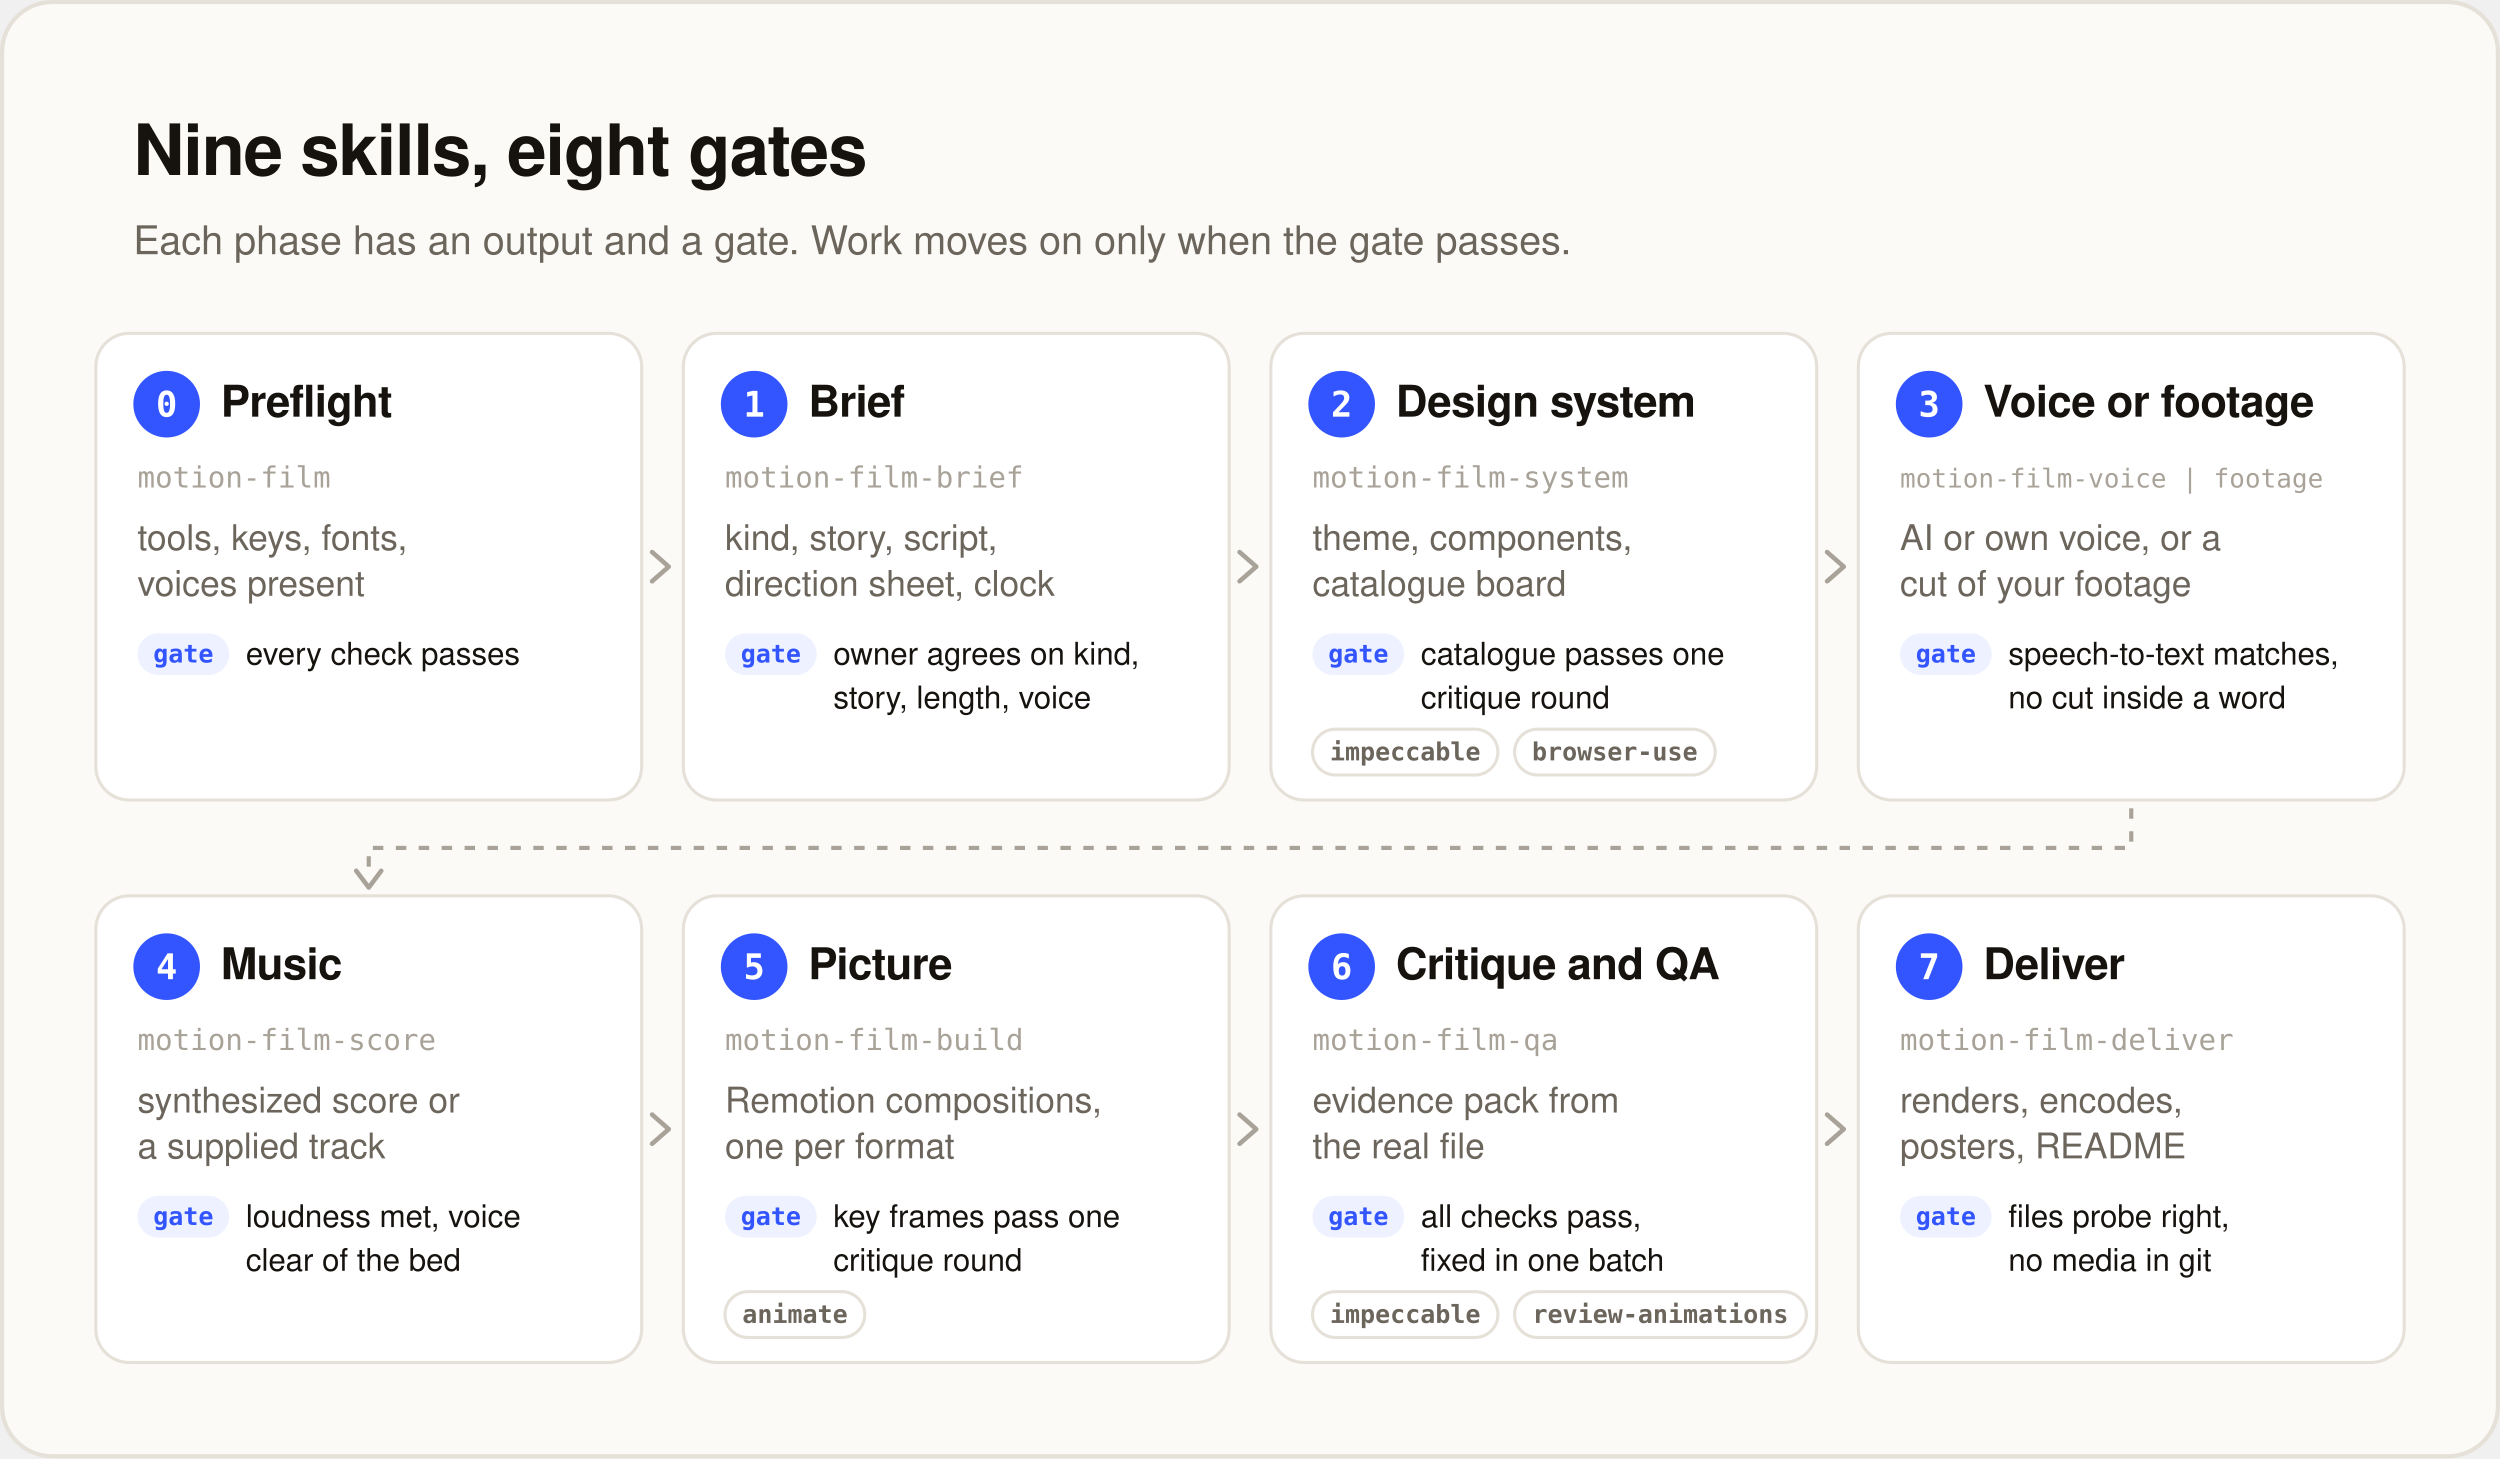
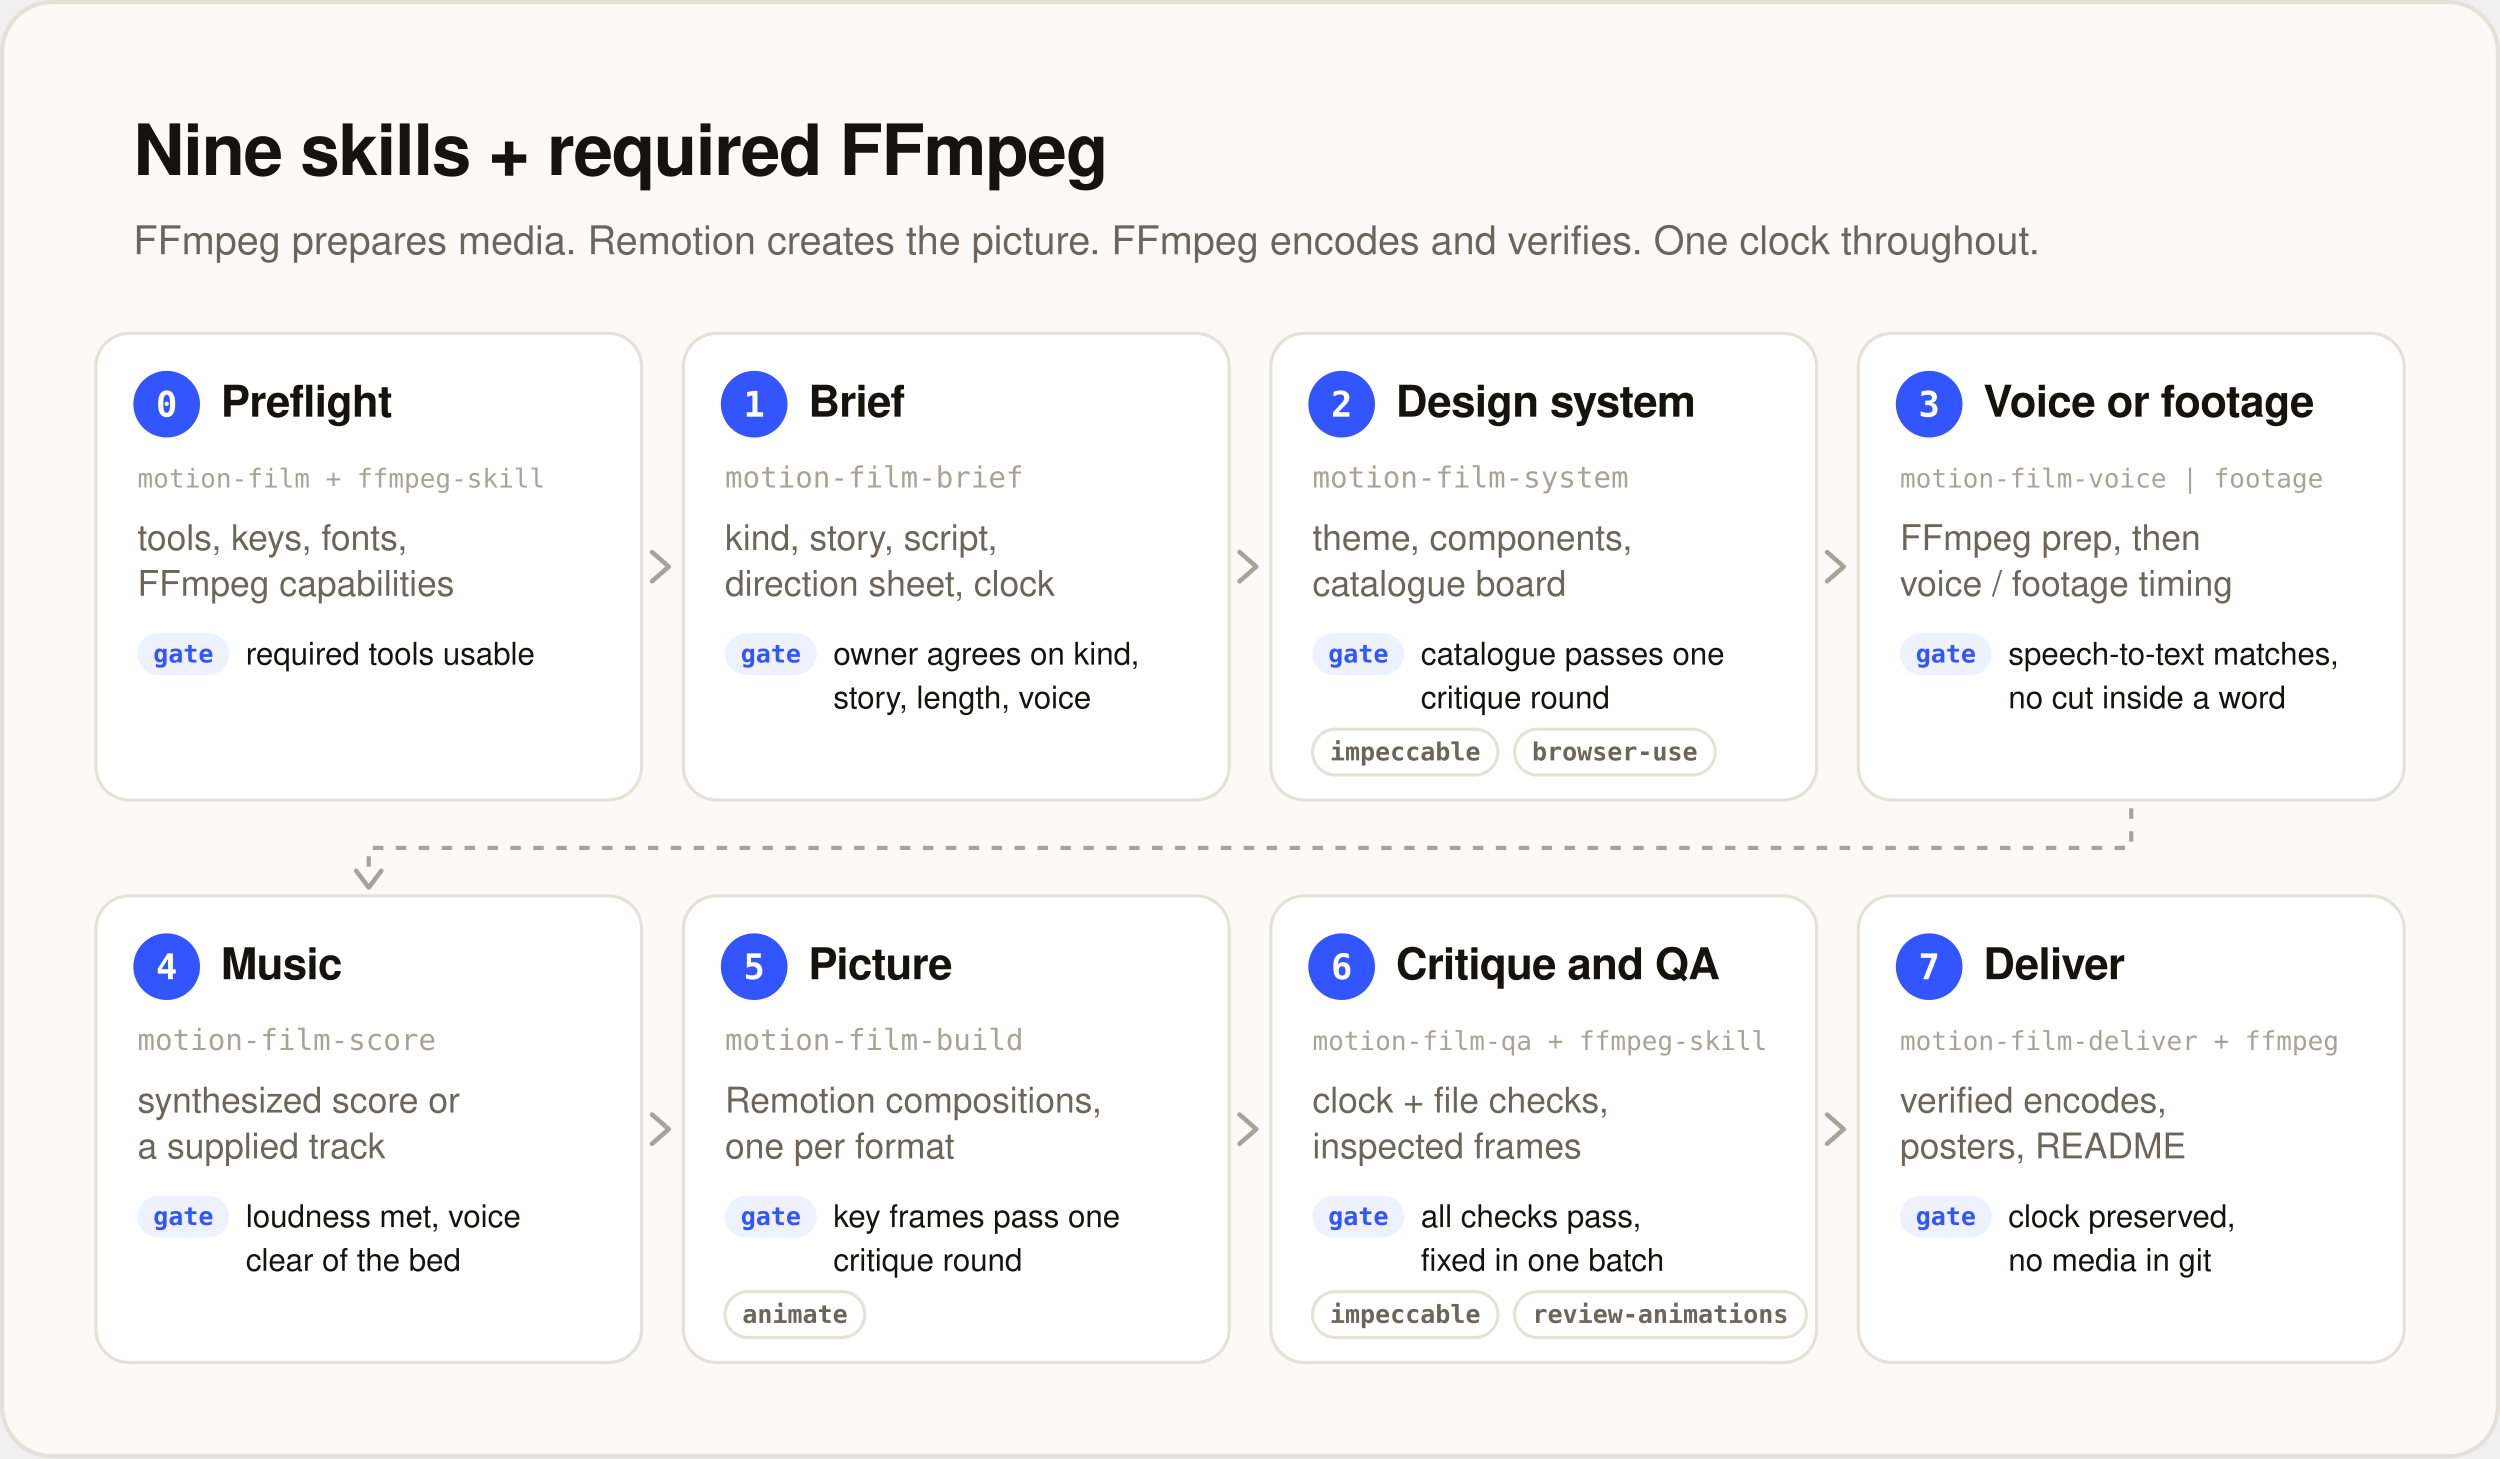
<svg xmlns="http://www.w3.org/2000/svg" viewBox="0 0 1200 700" width="1200" height="700" role="img" aria-label="The eight phases with their outputs and gates">
  <style />
  <rect x="1.0" y="1.0" width="1198.0" height="698.0" rx="24" fill="#FBFAF7" stroke="#E6E1D8" stroke-width="2" opacity="1" />
-   <text x="64.0" y="84.0" font-family="ui-sans-serif, -apple-system, BlinkMacSystemFont, 'Segoe UI', Helvetica, Arial, sans-serif" font-size="34" font-weight="700" fill="#16130F" text-anchor="start" letter-spacing="-0.6" opacity="1">Nine skills, eight gates</text>
-   <text x="64.0" y="122.0" font-family="ui-sans-serif, -apple-system, BlinkMacSystemFont, 'Segoe UI', Helvetica, Arial, sans-serif" font-size="19" font-weight="400" fill="#6B655C" text-anchor="start" letter-spacing="0" opacity="1">Each phase has an output and a gate. Work moves on only when the gate passes.</text>
+   <text x="64.0" y="84.0" font-family="ui-sans-serif, -apple-system, BlinkMacSystemFont, 'Segoe UI', Helvetica, Arial, sans-serif" font-size="34" font-weight="700" fill="#16130F" text-anchor="start" letter-spacing="-0.6" opacity="1">Nine skills + required FFmpeg</text>
+   <text x="64.0" y="122.0" font-family="ui-sans-serif, -apple-system, BlinkMacSystemFont, 'Segoe UI', Helvetica, Arial, sans-serif" font-size="19" font-weight="400" fill="#6B655C" text-anchor="start" letter-spacing="0" opacity="1">FFmpeg prepares media. Remotion creates the picture. FFmpeg encodes and verifies. One clock throughout.</text>
  <rect x="46.0" y="160.0" width="262.0" height="224.0" rx="16" fill="#FFFFFF" stroke="#E6E1D8" stroke-width="1.5" opacity="1" />
  <circle cx="80.0" cy="194" r="16" fill="#3355FF" />
  <text x="80.0" y="200.0" font-family="ui-monospace, SFMono-Regular, Menlo, Consolas, monospace" font-size="17" font-weight="700" fill="#FFFFFF" text-anchor="middle" letter-spacing="0" opacity="1">0</text>
  <text x="106.0" y="200.0" font-family="ui-sans-serif, -apple-system, BlinkMacSystemFont, 'Segoe UI', Helvetica, Arial, sans-serif" font-size="21" font-weight="700" fill="#16130F" text-anchor="start" letter-spacing="-0.3" opacity="1">Preflight</text>
-   <text x="66.0" y="234.0" font-family="ui-monospace, SFMono-Regular, Menlo, Consolas, monospace" font-size="14" font-weight="500" fill="#A8A298" text-anchor="start" letter-spacing="0" opacity="1">motion-film</text>
+   <text x="66.0" y="234.0" font-family="ui-monospace, SFMono-Regular, Menlo, Consolas, monospace" font-size="12.5" font-weight="500" fill="#A8A298" text-anchor="start" letter-spacing="0" opacity="1">motion-film + ffmpeg-skill</text>
  <text x="66.0" y="264.0" font-family="ui-sans-serif, -apple-system, BlinkMacSystemFont, 'Segoe UI', Helvetica, Arial, sans-serif" font-size="17" font-weight="400" fill="#6B655C" text-anchor="start" letter-spacing="0" opacity="1">tools, keys, fonts,</text>
-   <text x="66.0" y="286.0" font-family="ui-sans-serif, -apple-system, BlinkMacSystemFont, 'Segoe UI', Helvetica, Arial, sans-serif" font-size="17" font-weight="400" fill="#6B655C" text-anchor="start" letter-spacing="0" opacity="1">voices present</text>
+   <text x="66.0" y="286.0" font-family="ui-sans-serif, -apple-system, BlinkMacSystemFont, 'Segoe UI', Helvetica, Arial, sans-serif" font-size="17" font-weight="400" fill="#6B655C" text-anchor="start" letter-spacing="0" opacity="1">FFmpeg capabilities</text>
  <rect x="66.0" y="304.0" width="44.0" height="20.0" rx="10" fill="#EEF1FF" stroke="none" stroke-width="1" opacity="1" />
  <text x="88.0" y="318.0" font-family="ui-monospace, SFMono-Regular, Menlo, Consolas, monospace" font-size="12" font-weight="700" fill="#3355FF" text-anchor="middle" letter-spacing="0" opacity="1">gate</text>
-   <text x="118.0" y="319.0" font-family="ui-sans-serif, -apple-system, BlinkMacSystemFont, 'Segoe UI', Helvetica, Arial, sans-serif" font-size="15" font-weight="500" fill="#16130F" text-anchor="start" letter-spacing="0" opacity="1">every check passes</text>
+   <text x="118.0" y="319.0" font-family="ui-sans-serif, -apple-system, BlinkMacSystemFont, 'Segoe UI', Helvetica, Arial, sans-serif" font-size="15" font-weight="500" fill="#16130F" text-anchor="start" letter-spacing="0" opacity="1">required tools usable</text>
  <path d="M313.0 265.0 L321.0 272.0 L313.0 279.0" fill="none" stroke="#A8A298" stroke-width="2.2" stroke-linecap="round" stroke-linejoin="round" />
  <rect x="328.0" y="160.0" width="262.0" height="224.0" rx="16" fill="#FFFFFF" stroke="#E6E1D8" stroke-width="1.5" opacity="1" />
  <circle cx="362.0" cy="194" r="16" fill="#3355FF" />
  <text x="362.0" y="200.0" font-family="ui-monospace, SFMono-Regular, Menlo, Consolas, monospace" font-size="17" font-weight="700" fill="#FFFFFF" text-anchor="middle" letter-spacing="0" opacity="1">1</text>
  <text x="388.0" y="200.0" font-family="ui-sans-serif, -apple-system, BlinkMacSystemFont, 'Segoe UI', Helvetica, Arial, sans-serif" font-size="21" font-weight="700" fill="#16130F" text-anchor="start" letter-spacing="-0.3" opacity="1">Brief</text>
  <text x="348.0" y="234.0" font-family="ui-monospace, SFMono-Regular, Menlo, Consolas, monospace" font-size="14" font-weight="500" fill="#A8A298" text-anchor="start" letter-spacing="0" opacity="1">motion-film-brief</text>
  <text x="348.0" y="264.0" font-family="ui-sans-serif, -apple-system, BlinkMacSystemFont, 'Segoe UI', Helvetica, Arial, sans-serif" font-size="17" font-weight="400" fill="#6B655C" text-anchor="start" letter-spacing="0" opacity="1">kind, story, script,</text>
  <text x="348.0" y="286.0" font-family="ui-sans-serif, -apple-system, BlinkMacSystemFont, 'Segoe UI', Helvetica, Arial, sans-serif" font-size="17" font-weight="400" fill="#6B655C" text-anchor="start" letter-spacing="0" opacity="1">direction sheet, clock</text>
  <rect x="348.0" y="304.0" width="44.0" height="20.0" rx="10" fill="#EEF1FF" stroke="none" stroke-width="1" opacity="1" />
  <text x="370.0" y="318.0" font-family="ui-monospace, SFMono-Regular, Menlo, Consolas, monospace" font-size="12" font-weight="700" fill="#3355FF" text-anchor="middle" letter-spacing="0" opacity="1">gate</text>
  <text x="400.0" y="319.0" font-family="ui-sans-serif, -apple-system, BlinkMacSystemFont, 'Segoe UI', Helvetica, Arial, sans-serif" font-size="15" font-weight="500" fill="#16130F" text-anchor="start" letter-spacing="0" opacity="1">owner agrees on kind,</text>
  <text x="400.0" y="340.0" font-family="ui-sans-serif, -apple-system, BlinkMacSystemFont, 'Segoe UI', Helvetica, Arial, sans-serif" font-size="15" font-weight="500" fill="#16130F" text-anchor="start" letter-spacing="0" opacity="1">story, length, voice</text>
  <path d="M595.0 265.0 L603.0 272.0 L595.0 279.0" fill="none" stroke="#A8A298" stroke-width="2.2" stroke-linecap="round" stroke-linejoin="round" />
  <rect x="610.0" y="160.0" width="262.0" height="224.0" rx="16" fill="#FFFFFF" stroke="#E6E1D8" stroke-width="1.5" opacity="1" />
  <circle cx="644.0" cy="194" r="16" fill="#3355FF" />
  <text x="644.0" y="200.0" font-family="ui-monospace, SFMono-Regular, Menlo, Consolas, monospace" font-size="17" font-weight="700" fill="#FFFFFF" text-anchor="middle" letter-spacing="0" opacity="1">2</text>
  <text x="670.0" y="200.0" font-family="ui-sans-serif, -apple-system, BlinkMacSystemFont, 'Segoe UI', Helvetica, Arial, sans-serif" font-size="21" font-weight="700" fill="#16130F" text-anchor="start" letter-spacing="-0.3" opacity="1">Design system</text>
  <text x="630.0" y="234.0" font-family="ui-monospace, SFMono-Regular, Menlo, Consolas, monospace" font-size="14" font-weight="500" fill="#A8A298" text-anchor="start" letter-spacing="0" opacity="1">motion-film-system</text>
  <text x="630.0" y="264.0" font-family="ui-sans-serif, -apple-system, BlinkMacSystemFont, 'Segoe UI', Helvetica, Arial, sans-serif" font-size="17" font-weight="400" fill="#6B655C" text-anchor="start" letter-spacing="0" opacity="1">theme, components,</text>
  <text x="630.0" y="286.0" font-family="ui-sans-serif, -apple-system, BlinkMacSystemFont, 'Segoe UI', Helvetica, Arial, sans-serif" font-size="17" font-weight="400" fill="#6B655C" text-anchor="start" letter-spacing="0" opacity="1">catalogue board</text>
  <rect x="630.0" y="304.0" width="44.0" height="20.0" rx="10" fill="#EEF1FF" stroke="none" stroke-width="1" opacity="1" />
  <text x="652.0" y="318.0" font-family="ui-monospace, SFMono-Regular, Menlo, Consolas, monospace" font-size="12" font-weight="700" fill="#3355FF" text-anchor="middle" letter-spacing="0" opacity="1">gate</text>
  <text x="682.0" y="319.0" font-family="ui-sans-serif, -apple-system, BlinkMacSystemFont, 'Segoe UI', Helvetica, Arial, sans-serif" font-size="15" font-weight="500" fill="#16130F" text-anchor="start" letter-spacing="0" opacity="1">catalogue passes one</text>
  <text x="682.0" y="340.0" font-family="ui-sans-serif, -apple-system, BlinkMacSystemFont, 'Segoe UI', Helvetica, Arial, sans-serif" font-size="15" font-weight="500" fill="#16130F" text-anchor="start" letter-spacing="0" opacity="1">critique round</text>
  <rect x="630.0" y="350.0" width="89.0" height="22.0" rx="11" fill="none" stroke="#E6E1D8" stroke-width="1.5" opacity="1" />
  <text x="674.5" y="365.0" font-family="ui-monospace, SFMono-Regular, Menlo, Consolas, monospace" font-size="12" font-weight="600" fill="#6B655C" text-anchor="middle" letter-spacing="0" opacity="1">impeccable</text>
  <rect x="727.0" y="350.0" width="96.3" height="22.0" rx="11" fill="none" stroke="#E6E1D8" stroke-width="1.5" opacity="1" />
  <text x="775.1" y="365.0" font-family="ui-monospace, SFMono-Regular, Menlo, Consolas, monospace" font-size="12" font-weight="600" fill="#6B655C" text-anchor="middle" letter-spacing="0" opacity="1">browser-use</text>
  <path d="M877.0 265.0 L885.0 272.0 L877.0 279.0" fill="none" stroke="#A8A298" stroke-width="2.2" stroke-linecap="round" stroke-linejoin="round" />
  <rect x="892.0" y="160.0" width="262.0" height="224.0" rx="16" fill="#FFFFFF" stroke="#E6E1D8" stroke-width="1.5" opacity="1" />
  <circle cx="926.0" cy="194" r="16" fill="#3355FF" />
  <text x="926.0" y="200.0" font-family="ui-monospace, SFMono-Regular, Menlo, Consolas, monospace" font-size="17" font-weight="700" fill="#FFFFFF" text-anchor="middle" letter-spacing="0" opacity="1">3</text>
  <text x="952.0" y="200.0" font-family="ui-sans-serif, -apple-system, BlinkMacSystemFont, 'Segoe UI', Helvetica, Arial, sans-serif" font-size="21" font-weight="700" fill="#16130F" text-anchor="start" letter-spacing="-0.3" opacity="1">Voice or footage</text>
  <text x="912.0" y="234.0" font-family="ui-monospace, SFMono-Regular, Menlo, Consolas, monospace" font-size="12.5" font-weight="500" fill="#A8A298" text-anchor="start" letter-spacing="0" opacity="1">motion-film-voice | footage</text>
-   <text x="912.0" y="264.0" font-family="ui-sans-serif, -apple-system, BlinkMacSystemFont, 'Segoe UI', Helvetica, Arial, sans-serif" font-size="17" font-weight="400" fill="#6B655C" text-anchor="start" letter-spacing="0" opacity="1">AI or own voice, or a</text>
-   <text x="912.0" y="286.0" font-family="ui-sans-serif, -apple-system, BlinkMacSystemFont, 'Segoe UI', Helvetica, Arial, sans-serif" font-size="17" font-weight="400" fill="#6B655C" text-anchor="start" letter-spacing="0" opacity="1">cut of your footage</text>
+   <text x="912.0" y="264.0" font-family="ui-sans-serif, -apple-system, BlinkMacSystemFont, 'Segoe UI', Helvetica, Arial, sans-serif" font-size="17" font-weight="400" fill="#6B655C" text-anchor="start" letter-spacing="0" opacity="1">FFmpeg prep, then</text>
+   <text x="912.0" y="286.0" font-family="ui-sans-serif, -apple-system, BlinkMacSystemFont, 'Segoe UI', Helvetica, Arial, sans-serif" font-size="17" font-weight="400" fill="#6B655C" text-anchor="start" letter-spacing="0" opacity="1">voice / footage timing</text>
  <rect x="912.0" y="304.0" width="44.0" height="20.0" rx="10" fill="#EEF1FF" stroke="none" stroke-width="1" opacity="1" />
  <text x="934.0" y="318.0" font-family="ui-monospace, SFMono-Regular, Menlo, Consolas, monospace" font-size="12" font-weight="700" fill="#3355FF" text-anchor="middle" letter-spacing="0" opacity="1">gate</text>
  <text x="964.0" y="319.0" font-family="ui-sans-serif, -apple-system, BlinkMacSystemFont, 'Segoe UI', Helvetica, Arial, sans-serif" font-size="15" font-weight="500" fill="#16130F" text-anchor="start" letter-spacing="0" opacity="1">speech-to-text matches,</text>
  <text x="964.0" y="340.0" font-family="ui-sans-serif, -apple-system, BlinkMacSystemFont, 'Segoe UI', Helvetica, Arial, sans-serif" font-size="15" font-weight="500" fill="#16130F" text-anchor="start" letter-spacing="0" opacity="1">no cut inside a word</text>
  <rect x="46.0" y="430.0" width="262.0" height="224.0" rx="16" fill="#FFFFFF" stroke="#E6E1D8" stroke-width="1.5" opacity="1" />
  <circle cx="80.0" cy="464" r="16" fill="#3355FF" />
  <text x="80.0" y="470.0" font-family="ui-monospace, SFMono-Regular, Menlo, Consolas, monospace" font-size="17" font-weight="700" fill="#FFFFFF" text-anchor="middle" letter-spacing="0" opacity="1">4</text>
  <text x="106.0" y="470.0" font-family="ui-sans-serif, -apple-system, BlinkMacSystemFont, 'Segoe UI', Helvetica, Arial, sans-serif" font-size="21" font-weight="700" fill="#16130F" text-anchor="start" letter-spacing="-0.3" opacity="1">Music</text>
  <text x="66.0" y="504.0" font-family="ui-monospace, SFMono-Regular, Menlo, Consolas, monospace" font-size="14" font-weight="500" fill="#A8A298" text-anchor="start" letter-spacing="0" opacity="1">motion-film-score</text>
  <text x="66.0" y="534.0" font-family="ui-sans-serif, -apple-system, BlinkMacSystemFont, 'Segoe UI', Helvetica, Arial, sans-serif" font-size="17" font-weight="400" fill="#6B655C" text-anchor="start" letter-spacing="0" opacity="1">synthesized score or</text>
  <text x="66.0" y="556.0" font-family="ui-sans-serif, -apple-system, BlinkMacSystemFont, 'Segoe UI', Helvetica, Arial, sans-serif" font-size="17" font-weight="400" fill="#6B655C" text-anchor="start" letter-spacing="0" opacity="1">a supplied track</text>
  <rect x="66.0" y="574.0" width="44.0" height="20.0" rx="10" fill="#EEF1FF" stroke="none" stroke-width="1" opacity="1" />
  <text x="88.0" y="588.0" font-family="ui-monospace, SFMono-Regular, Menlo, Consolas, monospace" font-size="12" font-weight="700" fill="#3355FF" text-anchor="middle" letter-spacing="0" opacity="1">gate</text>
  <text x="118.0" y="589.0" font-family="ui-sans-serif, -apple-system, BlinkMacSystemFont, 'Segoe UI', Helvetica, Arial, sans-serif" font-size="15" font-weight="500" fill="#16130F" text-anchor="start" letter-spacing="0" opacity="1">loudness met, voice</text>
  <text x="118.0" y="610.0" font-family="ui-sans-serif, -apple-system, BlinkMacSystemFont, 'Segoe UI', Helvetica, Arial, sans-serif" font-size="15" font-weight="500" fill="#16130F" text-anchor="start" letter-spacing="0" opacity="1">clear of the bed</text>
  <path d="M313.0 535.0 L321.0 542.0 L313.0 549.0" fill="none" stroke="#A8A298" stroke-width="2.2" stroke-linecap="round" stroke-linejoin="round" />
  <rect x="328.0" y="430.0" width="262.0" height="224.0" rx="16" fill="#FFFFFF" stroke="#E6E1D8" stroke-width="1.5" opacity="1" />
  <circle cx="362.0" cy="464" r="16" fill="#3355FF" />
  <text x="362.0" y="470.0" font-family="ui-monospace, SFMono-Regular, Menlo, Consolas, monospace" font-size="17" font-weight="700" fill="#FFFFFF" text-anchor="middle" letter-spacing="0" opacity="1">5</text>
  <text x="388.0" y="470.0" font-family="ui-sans-serif, -apple-system, BlinkMacSystemFont, 'Segoe UI', Helvetica, Arial, sans-serif" font-size="21" font-weight="700" fill="#16130F" text-anchor="start" letter-spacing="-0.3" opacity="1">Picture</text>
  <text x="348.0" y="504.0" font-family="ui-monospace, SFMono-Regular, Menlo, Consolas, monospace" font-size="14" font-weight="500" fill="#A8A298" text-anchor="start" letter-spacing="0" opacity="1">motion-film-build</text>
  <text x="348.0" y="534.0" font-family="ui-sans-serif, -apple-system, BlinkMacSystemFont, 'Segoe UI', Helvetica, Arial, sans-serif" font-size="17" font-weight="400" fill="#6B655C" text-anchor="start" letter-spacing="0" opacity="1">Remotion compositions,</text>
  <text x="348.0" y="556.0" font-family="ui-sans-serif, -apple-system, BlinkMacSystemFont, 'Segoe UI', Helvetica, Arial, sans-serif" font-size="17" font-weight="400" fill="#6B655C" text-anchor="start" letter-spacing="0" opacity="1">one per format</text>
  <rect x="348.0" y="574.0" width="44.0" height="20.0" rx="10" fill="#EEF1FF" stroke="none" stroke-width="1" opacity="1" />
  <text x="370.0" y="588.0" font-family="ui-monospace, SFMono-Regular, Menlo, Consolas, monospace" font-size="12" font-weight="700" fill="#3355FF" text-anchor="middle" letter-spacing="0" opacity="1">gate</text>
  <text x="400.0" y="589.0" font-family="ui-sans-serif, -apple-system, BlinkMacSystemFont, 'Segoe UI', Helvetica, Arial, sans-serif" font-size="15" font-weight="500" fill="#16130F" text-anchor="start" letter-spacing="0" opacity="1">key frames pass one</text>
  <text x="400.0" y="610.0" font-family="ui-sans-serif, -apple-system, BlinkMacSystemFont, 'Segoe UI', Helvetica, Arial, sans-serif" font-size="15" font-weight="500" fill="#16130F" text-anchor="start" letter-spacing="0" opacity="1">critique round</text>
  <rect x="348.0" y="620.0" width="67.1" height="22.0" rx="11" fill="none" stroke="#E6E1D8" stroke-width="1.5" opacity="1" />
  <text x="381.6" y="635.0" font-family="ui-monospace, SFMono-Regular, Menlo, Consolas, monospace" font-size="12" font-weight="600" fill="#6B655C" text-anchor="middle" letter-spacing="0" opacity="1">animate</text>
  <path d="M595.0 535.0 L603.0 542.0 L595.0 549.0" fill="none" stroke="#A8A298" stroke-width="2.2" stroke-linecap="round" stroke-linejoin="round" />
  <rect x="610.0" y="430.0" width="262.0" height="224.0" rx="16" fill="#FFFFFF" stroke="#E6E1D8" stroke-width="1.5" opacity="1" />
  <circle cx="644.0" cy="464" r="16" fill="#3355FF" />
  <text x="644.0" y="470.0" font-family="ui-monospace, SFMono-Regular, Menlo, Consolas, monospace" font-size="17" font-weight="700" fill="#FFFFFF" text-anchor="middle" letter-spacing="0" opacity="1">6</text>
  <text x="670.0" y="470.0" font-family="ui-sans-serif, -apple-system, BlinkMacSystemFont, 'Segoe UI', Helvetica, Arial, sans-serif" font-size="21" font-weight="700" fill="#16130F" text-anchor="start" letter-spacing="-0.3" opacity="1">Critique and QA</text>
-   <text x="630.0" y="504.0" font-family="ui-monospace, SFMono-Regular, Menlo, Consolas, monospace" font-size="14" font-weight="500" fill="#A8A298" text-anchor="start" letter-spacing="0" opacity="1">motion-film-qa</text>
-   <text x="630.0" y="534.0" font-family="ui-sans-serif, -apple-system, BlinkMacSystemFont, 'Segoe UI', Helvetica, Arial, sans-serif" font-size="17" font-weight="400" fill="#6B655C" text-anchor="start" letter-spacing="0" opacity="1">evidence pack from</text>
-   <text x="630.0" y="556.0" font-family="ui-sans-serif, -apple-system, BlinkMacSystemFont, 'Segoe UI', Helvetica, Arial, sans-serif" font-size="17" font-weight="400" fill="#6B655C" text-anchor="start" letter-spacing="0" opacity="1">the real file</text>
+   <text x="630.0" y="504.0" font-family="ui-monospace, SFMono-Regular, Menlo, Consolas, monospace" font-size="12.5" font-weight="500" fill="#A8A298" text-anchor="start" letter-spacing="0" opacity="1">motion-film-qa + ffmpeg-skill</text>
+   <text x="630.0" y="534.0" font-family="ui-sans-serif, -apple-system, BlinkMacSystemFont, 'Segoe UI', Helvetica, Arial, sans-serif" font-size="17" font-weight="400" fill="#6B655C" text-anchor="start" letter-spacing="0" opacity="1">clock + file checks,</text>
+   <text x="630.0" y="556.0" font-family="ui-sans-serif, -apple-system, BlinkMacSystemFont, 'Segoe UI', Helvetica, Arial, sans-serif" font-size="17" font-weight="400" fill="#6B655C" text-anchor="start" letter-spacing="0" opacity="1">inspected frames</text>
  <rect x="630.0" y="574.0" width="44.0" height="20.0" rx="10" fill="#EEF1FF" stroke="none" stroke-width="1" opacity="1" />
  <text x="652.0" y="588.0" font-family="ui-monospace, SFMono-Regular, Menlo, Consolas, monospace" font-size="12" font-weight="700" fill="#3355FF" text-anchor="middle" letter-spacing="0" opacity="1">gate</text>
  <text x="682.0" y="589.0" font-family="ui-sans-serif, -apple-system, BlinkMacSystemFont, 'Segoe UI', Helvetica, Arial, sans-serif" font-size="15" font-weight="500" fill="#16130F" text-anchor="start" letter-spacing="0" opacity="1">all checks pass,</text>
  <text x="682.0" y="610.0" font-family="ui-sans-serif, -apple-system, BlinkMacSystemFont, 'Segoe UI', Helvetica, Arial, sans-serif" font-size="15" font-weight="500" fill="#16130F" text-anchor="start" letter-spacing="0" opacity="1">fixed in one batch</text>
  <rect x="630.0" y="620.0" width="89.0" height="22.0" rx="11" fill="none" stroke="#E6E1D8" stroke-width="1.5" opacity="1" />
  <text x="674.5" y="635.0" font-family="ui-monospace, SFMono-Regular, Menlo, Consolas, monospace" font-size="12" font-weight="600" fill="#6B655C" text-anchor="middle" letter-spacing="0" opacity="1">impeccable</text>
  <rect x="727.0" y="620.0" width="140.1" height="22.0" rx="11" fill="none" stroke="#E6E1D8" stroke-width="1.5" opacity="1" />
  <text x="797.0" y="635.0" font-family="ui-monospace, SFMono-Regular, Menlo, Consolas, monospace" font-size="12" font-weight="600" fill="#6B655C" text-anchor="middle" letter-spacing="0" opacity="1">review-animations</text>
  <path d="M877.0 535.0 L885.0 542.0 L877.0 549.0" fill="none" stroke="#A8A298" stroke-width="2.2" stroke-linecap="round" stroke-linejoin="round" />
  <rect x="892.0" y="430.0" width="262.0" height="224.0" rx="16" fill="#FFFFFF" stroke="#E6E1D8" stroke-width="1.5" opacity="1" />
  <circle cx="926.0" cy="464" r="16" fill="#3355FF" />
  <text x="926.0" y="470.0" font-family="ui-monospace, SFMono-Regular, Menlo, Consolas, monospace" font-size="17" font-weight="700" fill="#FFFFFF" text-anchor="middle" letter-spacing="0" opacity="1">7</text>
  <text x="952.0" y="470.0" font-family="ui-sans-serif, -apple-system, BlinkMacSystemFont, 'Segoe UI', Helvetica, Arial, sans-serif" font-size="21" font-weight="700" fill="#16130F" text-anchor="start" letter-spacing="-0.3" opacity="1">Deliver</text>
-   <text x="912.0" y="504.0" font-family="ui-monospace, SFMono-Regular, Menlo, Consolas, monospace" font-size="14" font-weight="500" fill="#A8A298" text-anchor="start" letter-spacing="0" opacity="1">motion-film-deliver</text>
-   <text x="912.0" y="534.0" font-family="ui-sans-serif, -apple-system, BlinkMacSystemFont, 'Segoe UI', Helvetica, Arial, sans-serif" font-size="17" font-weight="400" fill="#6B655C" text-anchor="start" letter-spacing="0" opacity="1">renders, encodes,</text>
+   <text x="912.0" y="504.0" font-family="ui-monospace, SFMono-Regular, Menlo, Consolas, monospace" font-size="12.5" font-weight="500" fill="#A8A298" text-anchor="start" letter-spacing="0" opacity="1">motion-film-deliver + ffmpeg</text>
+   <text x="912.0" y="534.0" font-family="ui-sans-serif, -apple-system, BlinkMacSystemFont, 'Segoe UI', Helvetica, Arial, sans-serif" font-size="17" font-weight="400" fill="#6B655C" text-anchor="start" letter-spacing="0" opacity="1">verified encodes,</text>
  <text x="912.0" y="556.0" font-family="ui-sans-serif, -apple-system, BlinkMacSystemFont, 'Segoe UI', Helvetica, Arial, sans-serif" font-size="17" font-weight="400" fill="#6B655C" text-anchor="start" letter-spacing="0" opacity="1">posters, README</text>
  <rect x="912.0" y="574.0" width="44.0" height="20.0" rx="10" fill="#EEF1FF" stroke="none" stroke-width="1" opacity="1" />
  <text x="934.0" y="588.0" font-family="ui-monospace, SFMono-Regular, Menlo, Consolas, monospace" font-size="12" font-weight="700" fill="#3355FF" text-anchor="middle" letter-spacing="0" opacity="1">gate</text>
-   <text x="964.0" y="589.0" font-family="ui-sans-serif, -apple-system, BlinkMacSystemFont, 'Segoe UI', Helvetica, Arial, sans-serif" font-size="15" font-weight="500" fill="#16130F" text-anchor="start" letter-spacing="0" opacity="1">files probe right,</text>
+   <text x="964.0" y="589.0" font-family="ui-sans-serif, -apple-system, BlinkMacSystemFont, 'Segoe UI', Helvetica, Arial, sans-serif" font-size="15" font-weight="500" fill="#16130F" text-anchor="start" letter-spacing="0" opacity="1">clock preserved,</text>
  <text x="964.0" y="610.0" font-family="ui-sans-serif, -apple-system, BlinkMacSystemFont, 'Segoe UI', Helvetica, Arial, sans-serif" font-size="15" font-weight="500" fill="#16130F" text-anchor="start" letter-spacing="0" opacity="1">no media in git</text>
  <path d="M1023.0 388 L1023.0 407.0 L177.0 407.0 L177.0 422" fill="none" stroke="#A8A298" stroke-width="2" stroke-dasharray="5 6" />
  <path d="M171.0 418 L177.0 426 L183.0 418" fill="none" stroke="#A8A298" stroke-width="2.2" stroke-linecap="round" stroke-linejoin="round" />
</svg>
